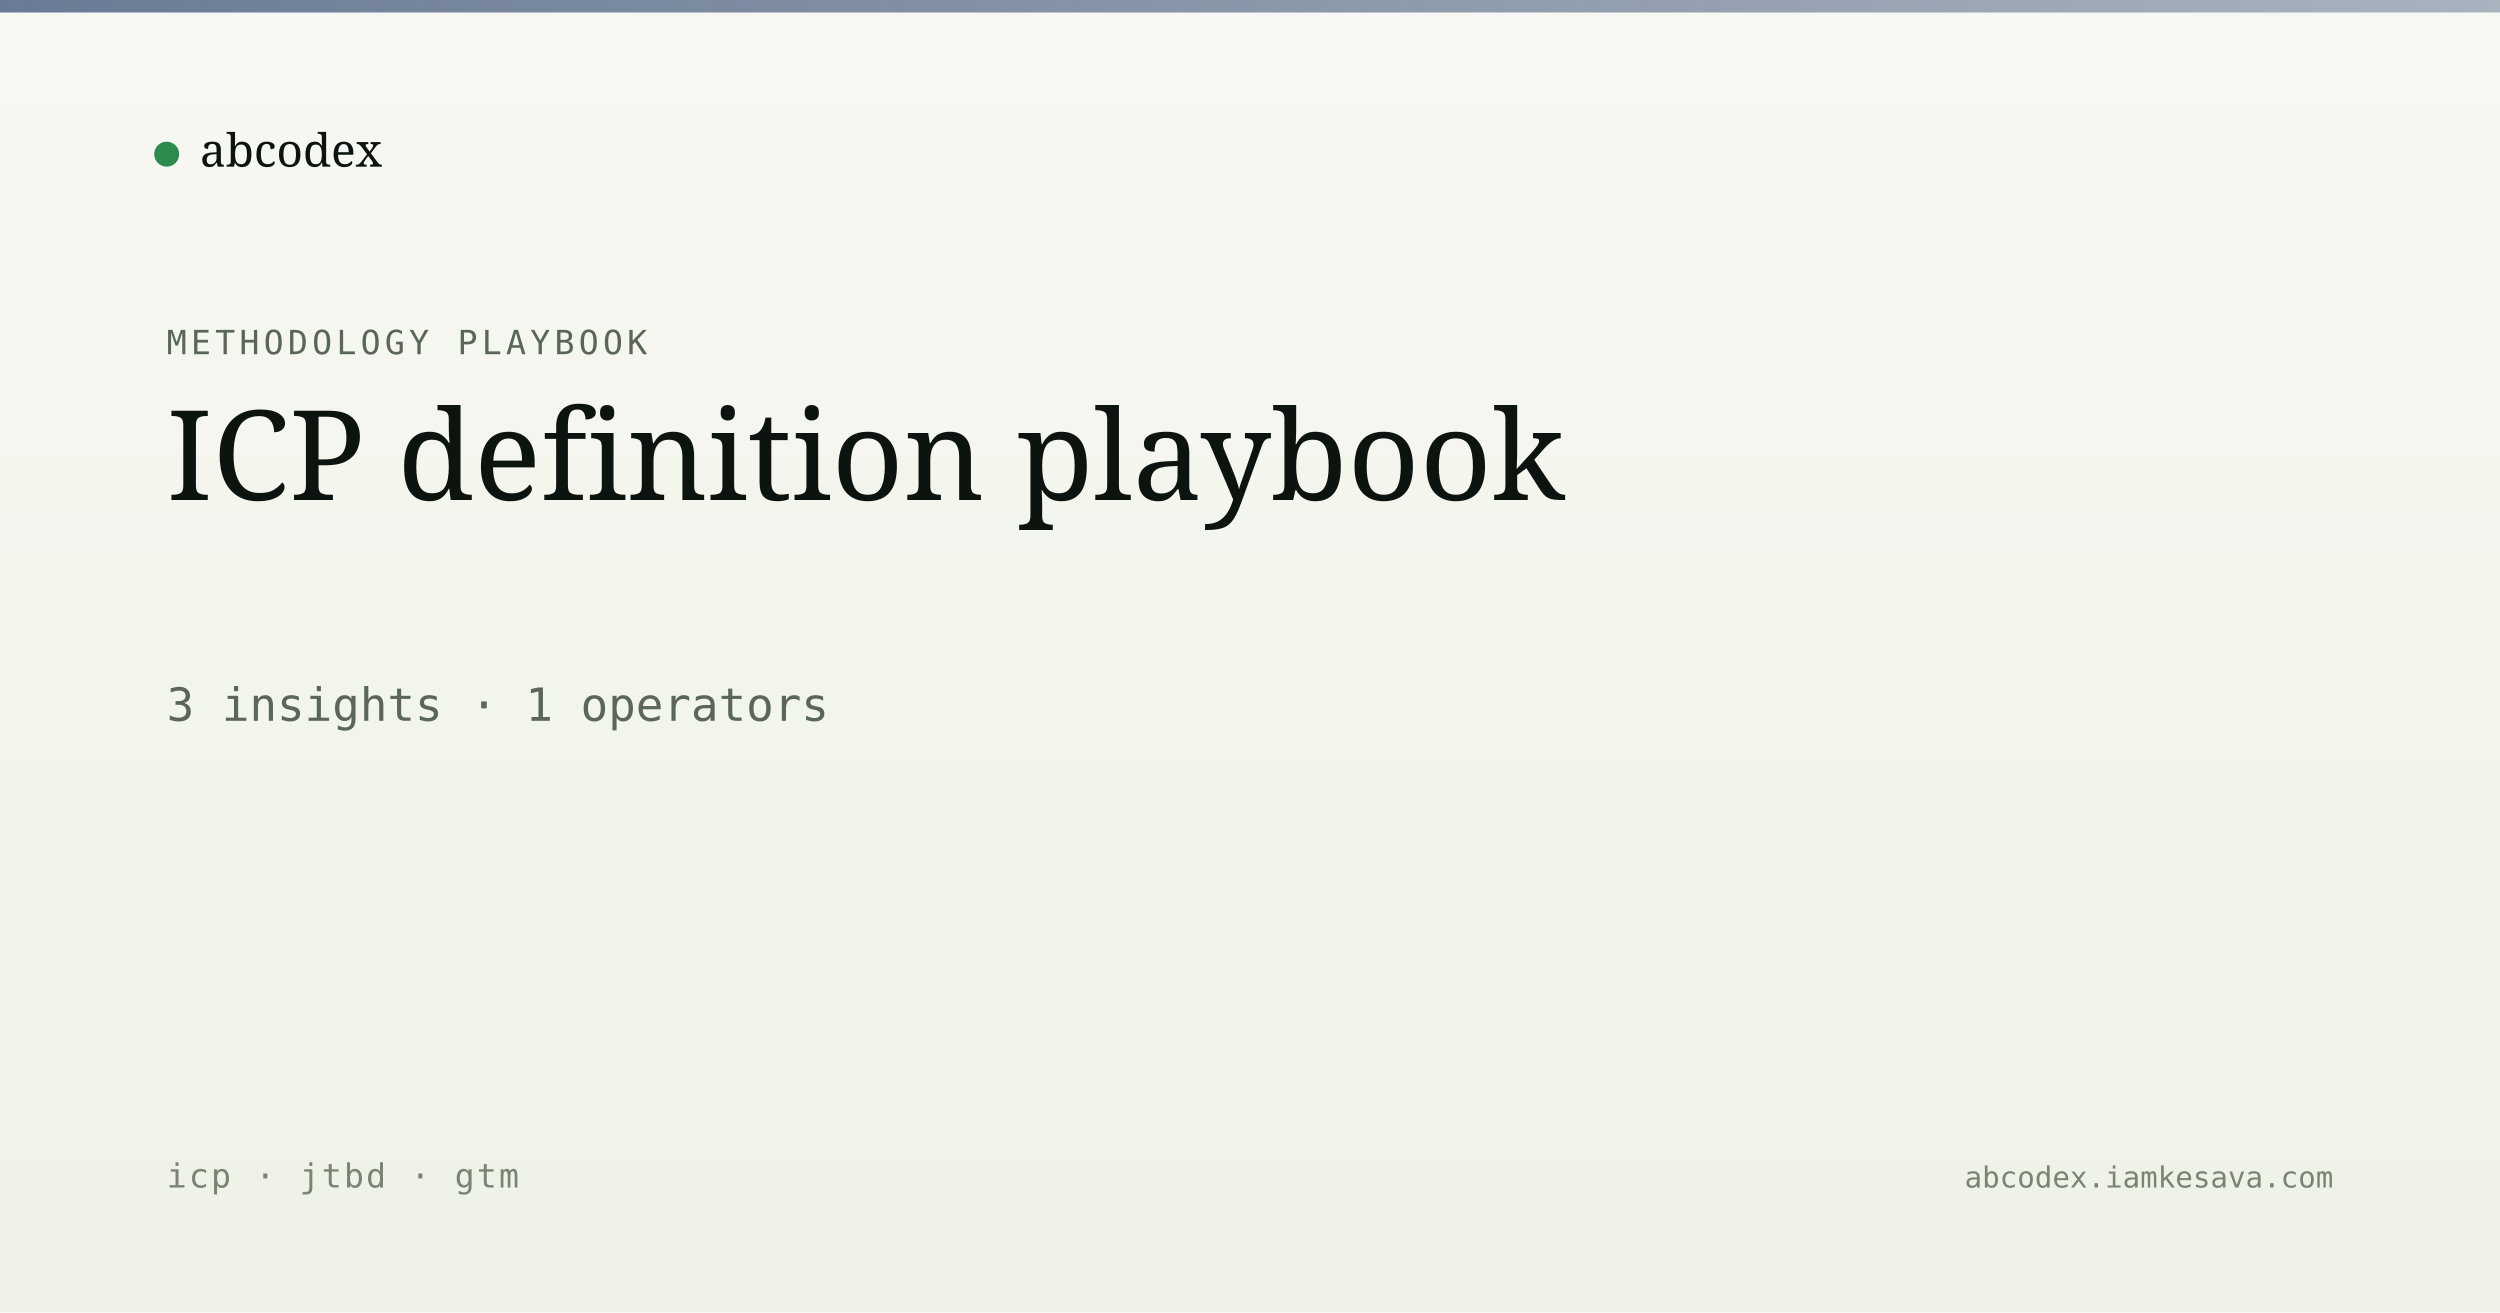
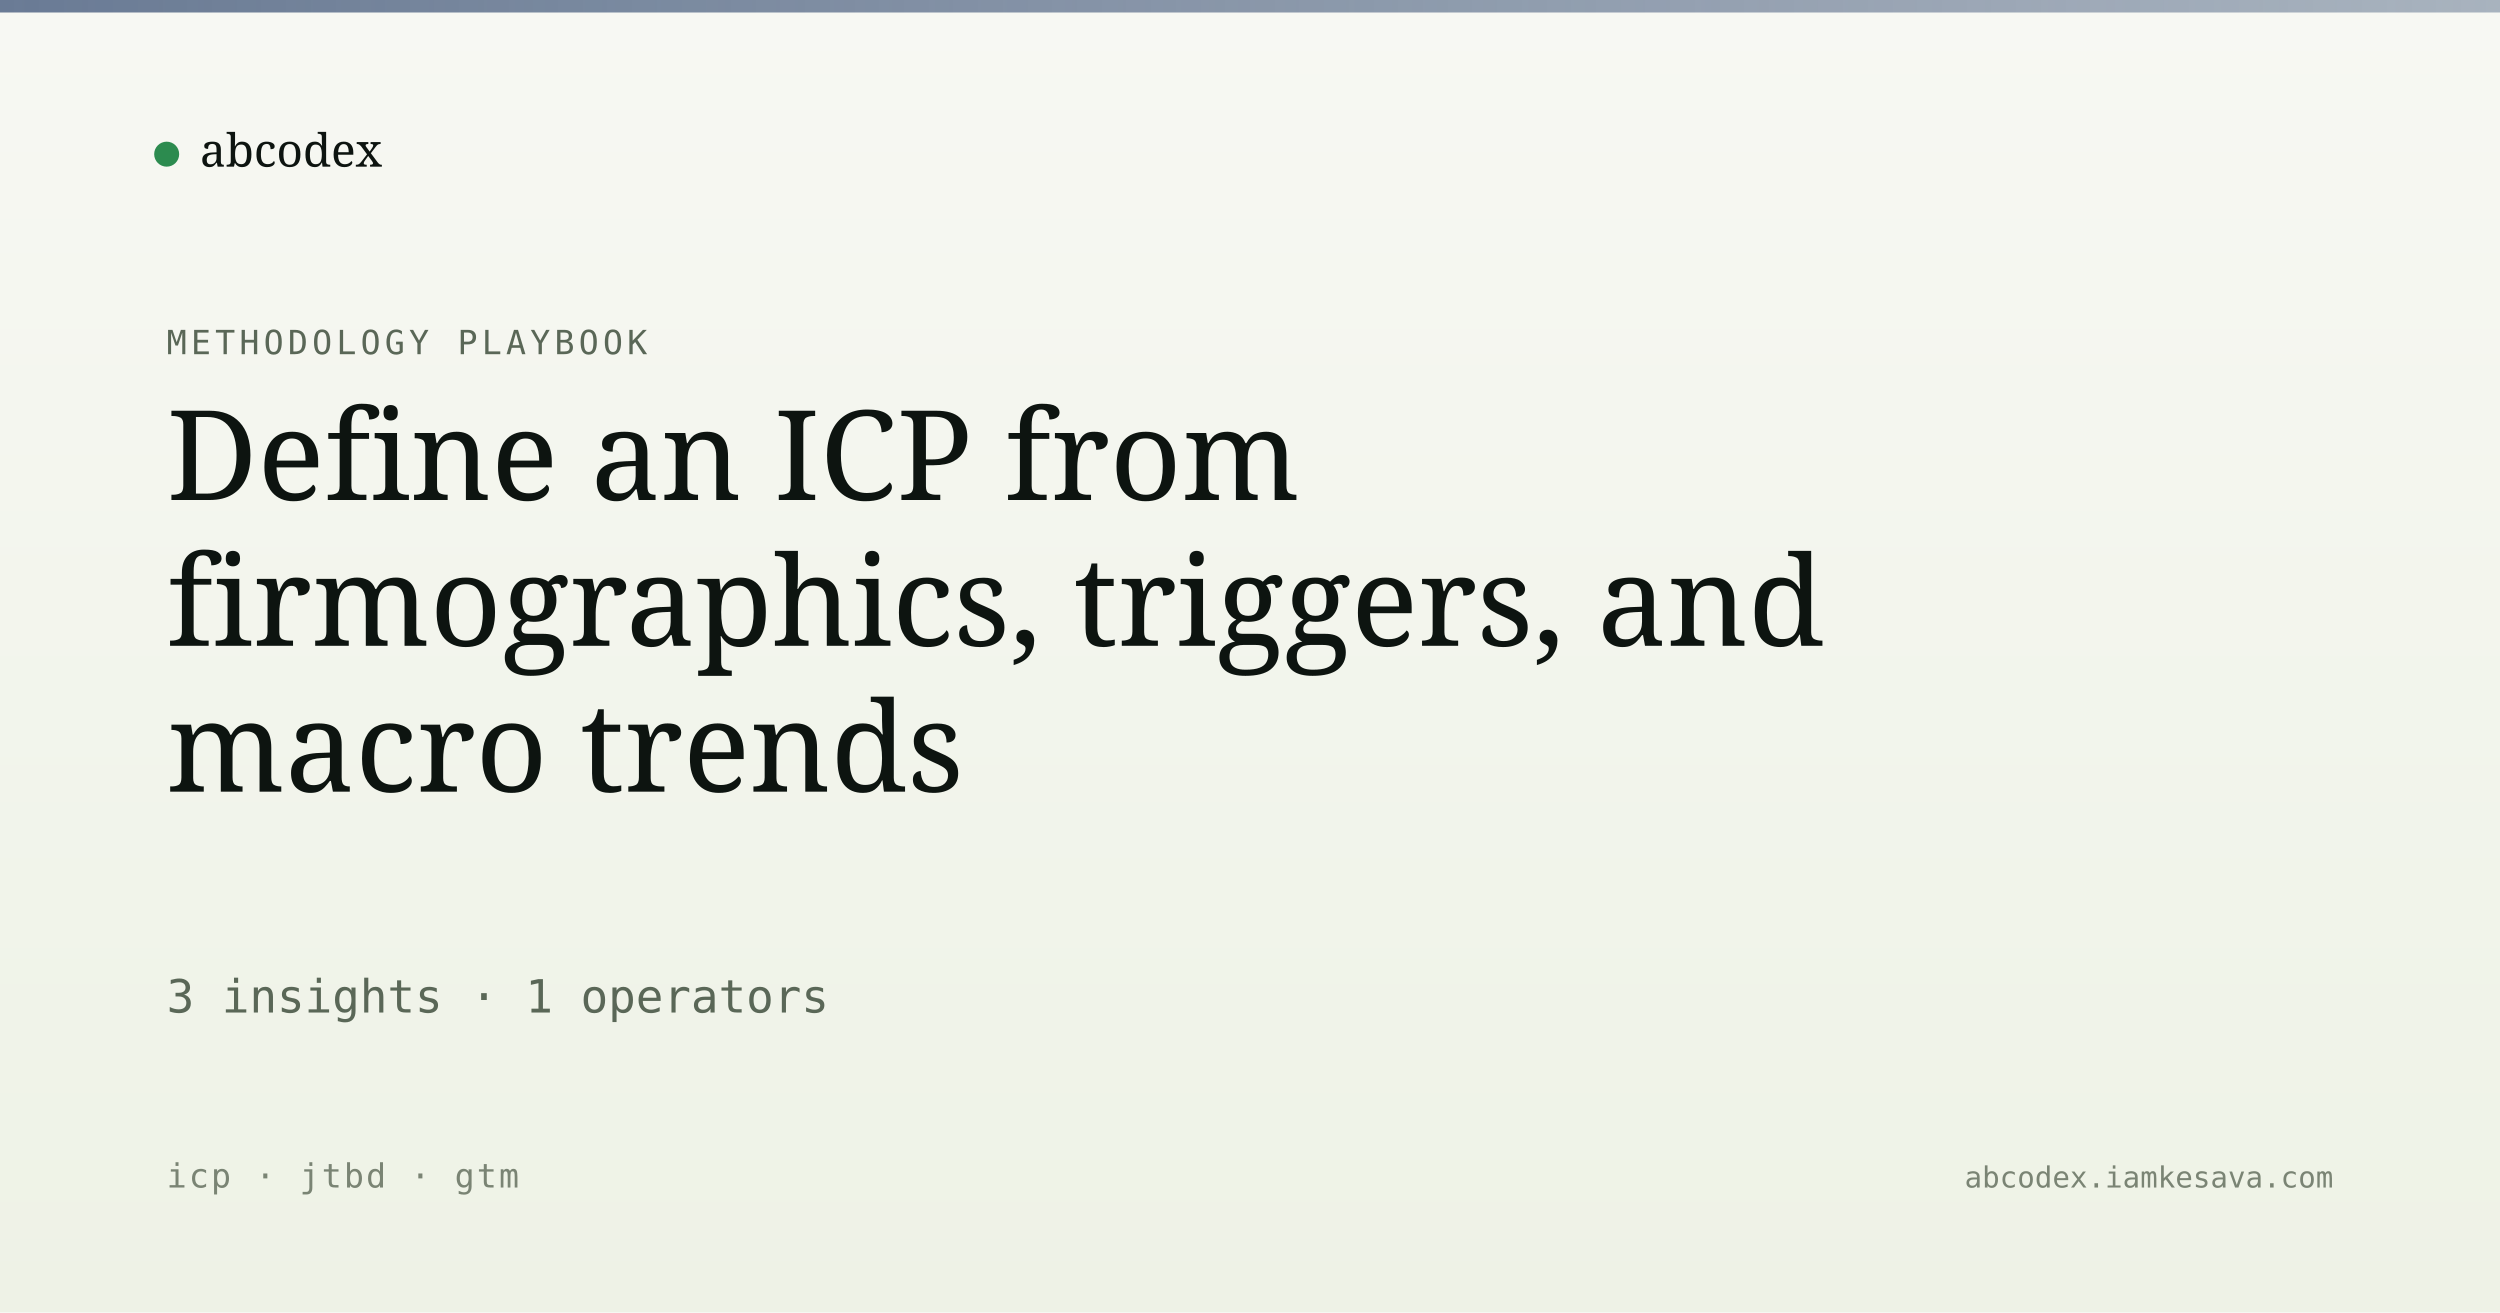
<svg xmlns="http://www.w3.org/2000/svg" viewBox="0 0 1200 630" width="1200" height="630">
  <defs>
    <linearGradient id="bg" x1="0" y1="0" x2="0" y2="1">
      <stop offset="0" stop-color="#f7f8f3" />
      <stop offset="1" stop-color="#eef2e6" />
    </linearGradient>
    <linearGradient id="band" x1="0" y1="0" x2="1" y2="0">
      <stop offset="0" stop-color="#5a6d8a" stop-opacity="0.9" />
      <stop offset="1" stop-color="#5a6d8a" stop-opacity="0.5" />
    </linearGradient>
  </defs>
  <rect width="1200" height="630" fill="url(#bg)" />
  <rect x="0" y="0" width="1200" height="6" fill="url(#band)" />
  <g transform="translate(80, 60)">
    <circle cx="0" cy="14" r="6" fill="#2c8b4f" />
    <text x="16" y="20" font-family="Newsreader, serif" font-size="22" fill="#0d1410">abcodex</text>
  </g>
  <text x="80" y="170" font-family="JetBrains Mono, monospace" font-size="16" fill="#5a6757" letter-spacing="2">METHODOLOGY PLAYBOOK</text>
-   <text x="80" y="240" font-family="Newsreader, serif" font-size="60" font-weight="500" fill="#0d1410">ICP definition playbook</text>
-   <text x="80" y="346" font-family="JetBrains Mono, monospace" font-size="22" fill="#5a6757">3 insights · 1 operators</text>
+   <text x="80" y="240" font-family="Newsreader, serif" font-size="60" font-weight="500" fill="#0d1410">Define an ICP from</text>
+   <text x="80" y="310" font-family="Newsreader, serif" font-size="60" font-weight="500" fill="#0d1410">firmographics, triggers, and</text>
+   <text x="80" y="380" font-family="Newsreader, serif" font-size="60" font-weight="500" fill="#0d1410">macro trends</text>
+   <text x="80" y="486" font-family="JetBrains Mono, monospace" font-size="22" fill="#5a6757">3 insights · 1 operators</text>
  <text x="80" y="570" font-family="JetBrains Mono, monospace" font-size="16" fill="#7a8474" letter-spacing="1">icp · jtbd · gtm</text>
  <text x="1120" y="570" text-anchor="end" font-family="JetBrains Mono, monospace" font-size="14" fill="#7a8474">abcodex.iamkesava.com</text>
</svg>
